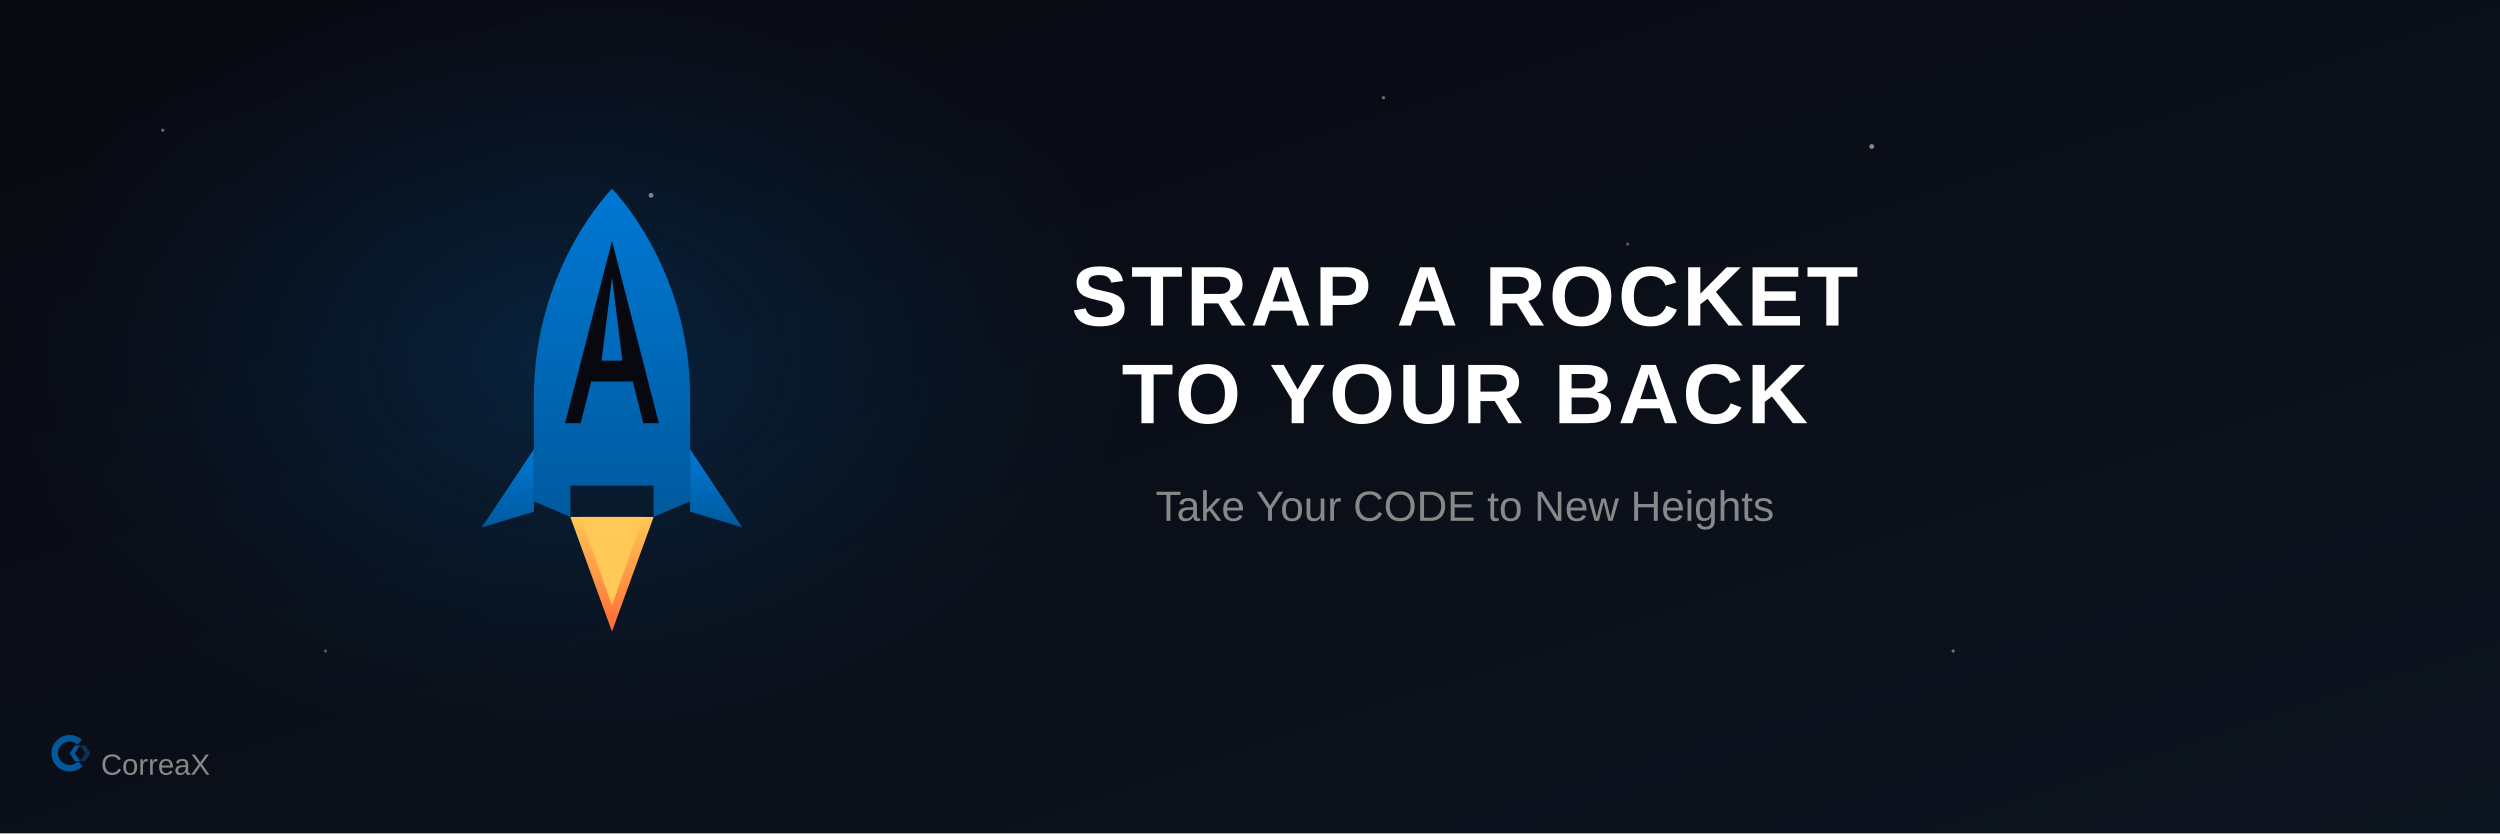
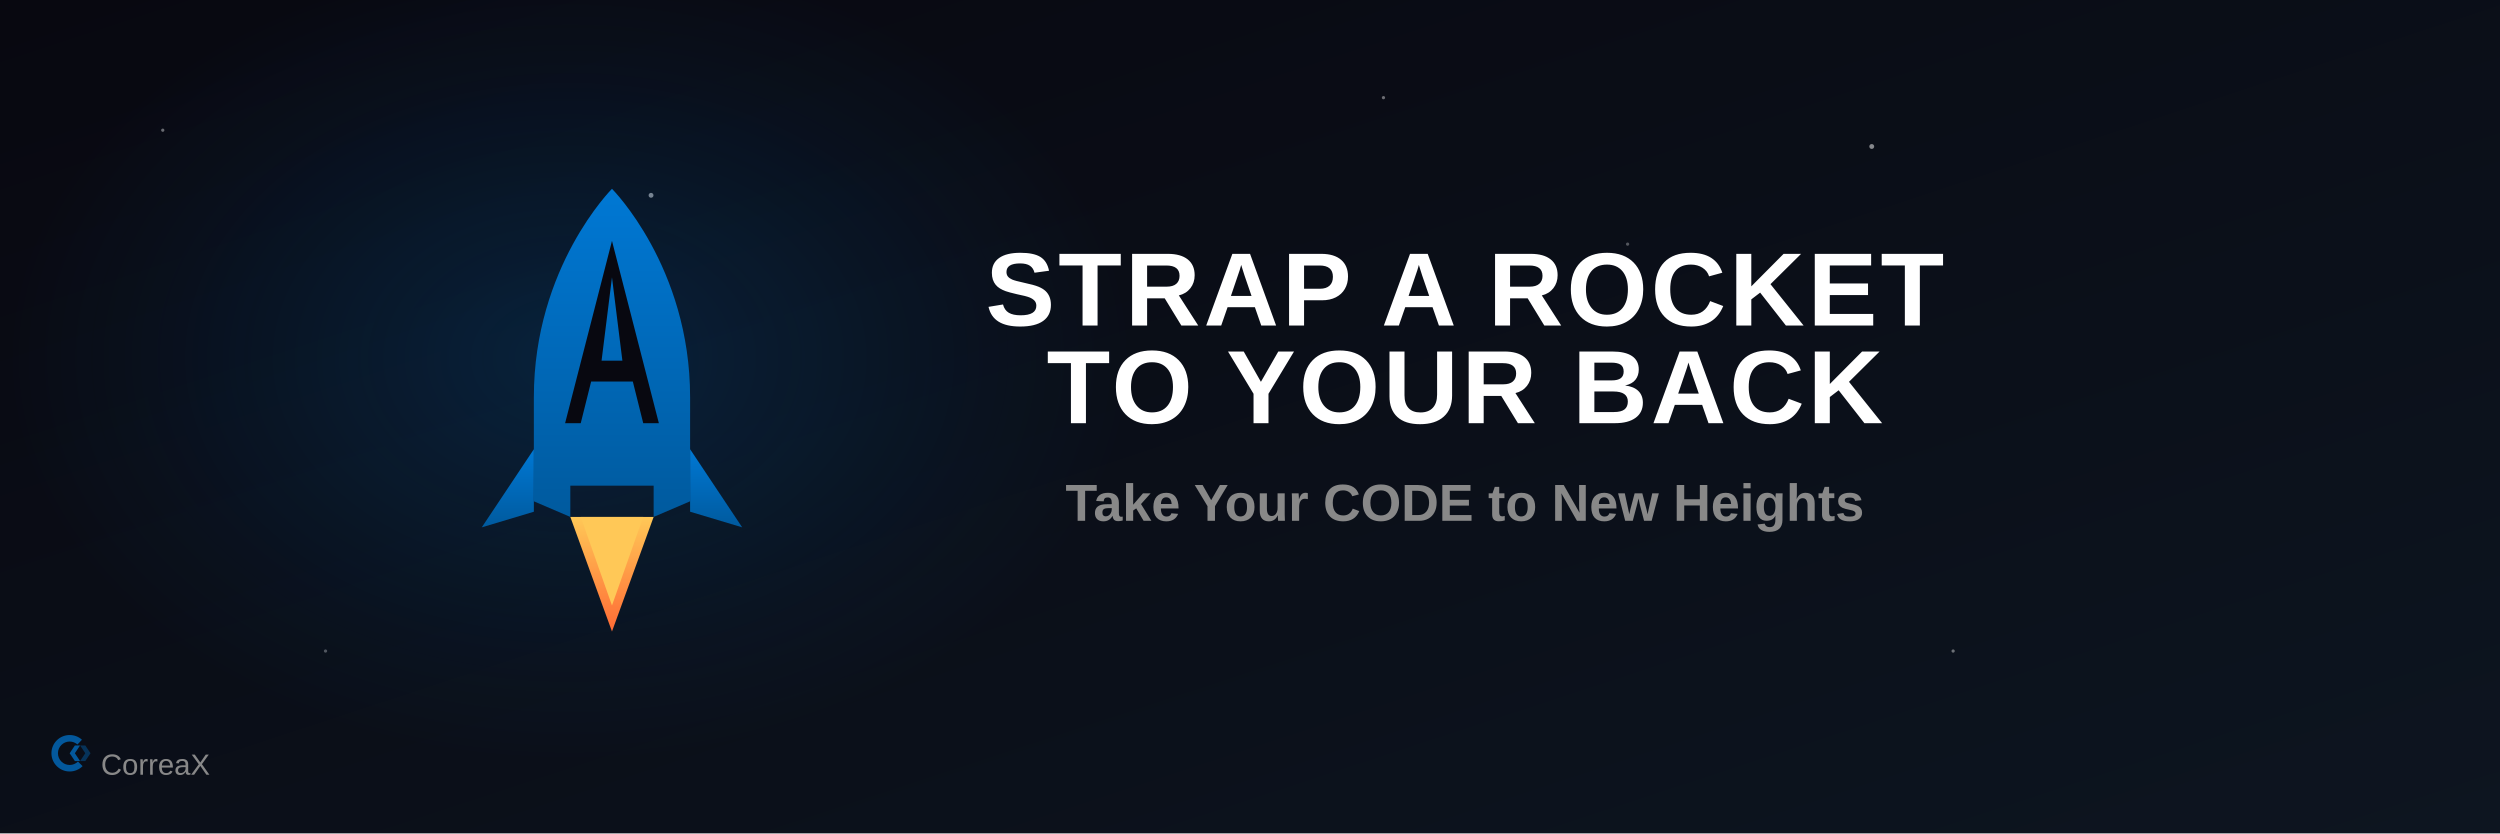
<svg xmlns="http://www.w3.org/2000/svg" viewBox="0 0 1536 512" width="1536" height="512">
  <defs>
    <linearGradient id="bg1" x1="0%" y1="0%" x2="100%" y2="100%">
      <stop offset="0%" stop-color="#080810" />
      <stop offset="100%" stop-color="#0d1520" />
    </linearGradient>
    <linearGradient id="azure1" x1="0%" y1="0%" x2="0%" y2="100%">
      <stop offset="0%" stop-color="#0078d4" />
      <stop offset="100%" stop-color="#005a9e" />
    </linearGradient>
    <linearGradient id="flame1" x1="0%" y1="0%" x2="0%" y2="100%">
      <stop offset="0%" stop-color="#ffc857" />
      <stop offset="100%" stop-color="#ff6b35" />
    </linearGradient>
    <radialGradient id="glow1" cx="50%" cy="50%" r="50%">
      <stop offset="0%" stop-color="#0078d4" stop-opacity="0.2" />
      <stop offset="70%" stop-color="#0078d4" stop-opacity="0.05" />
      <stop offset="100%" stop-color="#0078d4" stop-opacity="0" />
    </radialGradient>
  </defs>
  <rect width="1536" height="512" fill="url(#bg1)" />
  <g fill="white">
    <circle cx="100" cy="80" r="1" opacity="0.4" />
    <circle cx="200" cy="400" r="1" opacity="0.3" />
    <circle cx="400" cy="120" r="1.5" opacity="0.5" />
    <circle cx="850" cy="60" r="1" opacity="0.4" />
    <circle cx="1000" cy="150" r="1" opacity="0.3" />
    <circle cx="1150" cy="90" r="1.5" opacity="0.5" />
    <circle cx="1200" cy="400" r="1" opacity="0.4" />
  </g>
  <ellipse cx="350" cy="220" rx="350" ry="250" fill="url(#glow1)" />
  <g transform="translate(280, 100) scale(3.2)">
    <path d="M30,5 C30,5 15,20 15,45 L15,65 L22,68 L22,62 L38,62 L38,68 L45,65 L45,45 C45,20 30,5 30,5 Z" fill="url(#azure1)" />
    <polygon points="15,55 5,70 15,67" fill="url(#azure1)" />
    <polygon points="45,55 55,70 45,67" fill="url(#azure1)" />
    <path d="M30,15 L21,50 L24,50 L26,42 L34,42 L36,50 L39,50 Z M28,38 L30,22 L32,38 Z" fill="#080810" />
    <polygon points="22,68 30,90 38,68" fill="url(#flame1)" />
    <polygon points="24,68 30,85 36,68" fill="#ffc857" />
  </g>
-   <text x="900" y="200" font-family="Segoe UI, Arial, sans-serif" font-size="52" font-weight="bold" fill="white" text-anchor="middle" letter-spacing="2">STRAP A ROCKET</text>
-   <text x="900" y="260" font-family="Segoe UI, Arial, sans-serif" font-size="52" font-weight="bold" fill="white" text-anchor="middle" letter-spacing="2">TO YOUR BACK</text>
-   <text x="900" y="320" font-family="Segoe UI, Arial, sans-serif" font-size="26" fill="#888888" text-anchor="middle">Take Your CODE to New Heights</text>
+   <text x="900" y="200" font-family="Segoe UI, Arial, sans-serif" font-size="64" font-weight="800" fill="white" text-anchor="middle" letter-spacing="2">STRAP A ROCKET</text>
+   <text x="900" y="260" font-family="Segoe UI, Arial, sans-serif" font-size="64" font-weight="800" fill="white" text-anchor="middle" letter-spacing="2">TO YOUR BACK</text>
+   <text x="900" y="320" font-family="Segoe UI, Arial, sans-serif" font-size="32" font-weight="600" fill="#888888" text-anchor="middle">Take Your CODE to New Heights</text>
  <g transform="translate(30, 450) scale(0.8)" opacity="0.7">
    <path d="M16 2C8.268 2 2 8.268 2 16s6.268 14 14 14c3.866 0 7.389-1.568 9.928-4.1l-3.535-3.536A9.002 9.002 0 0116 25c-4.97 0-9-4.03-9-9s4.03-9 9-9c2.29 0 4.38.857 5.971 2.268l3.464-3.639C22.993 3.352 19.66 2 16 2z" fill="#0078d4" />
    <path d="M20 10l-4 6 4 6h4l-4-6 4-6h-4z" fill="#0078d4" />
    <path d="M24 10l4 6-4 6h4l4-6-4-6h-4z" fill="#0078d4" opacity="0.5" />
  </g>
  <text x="62" y="476" font-family="Segoe UI, Arial, sans-serif" font-size="18" fill="#888888">CorreaX</text>
</svg>
